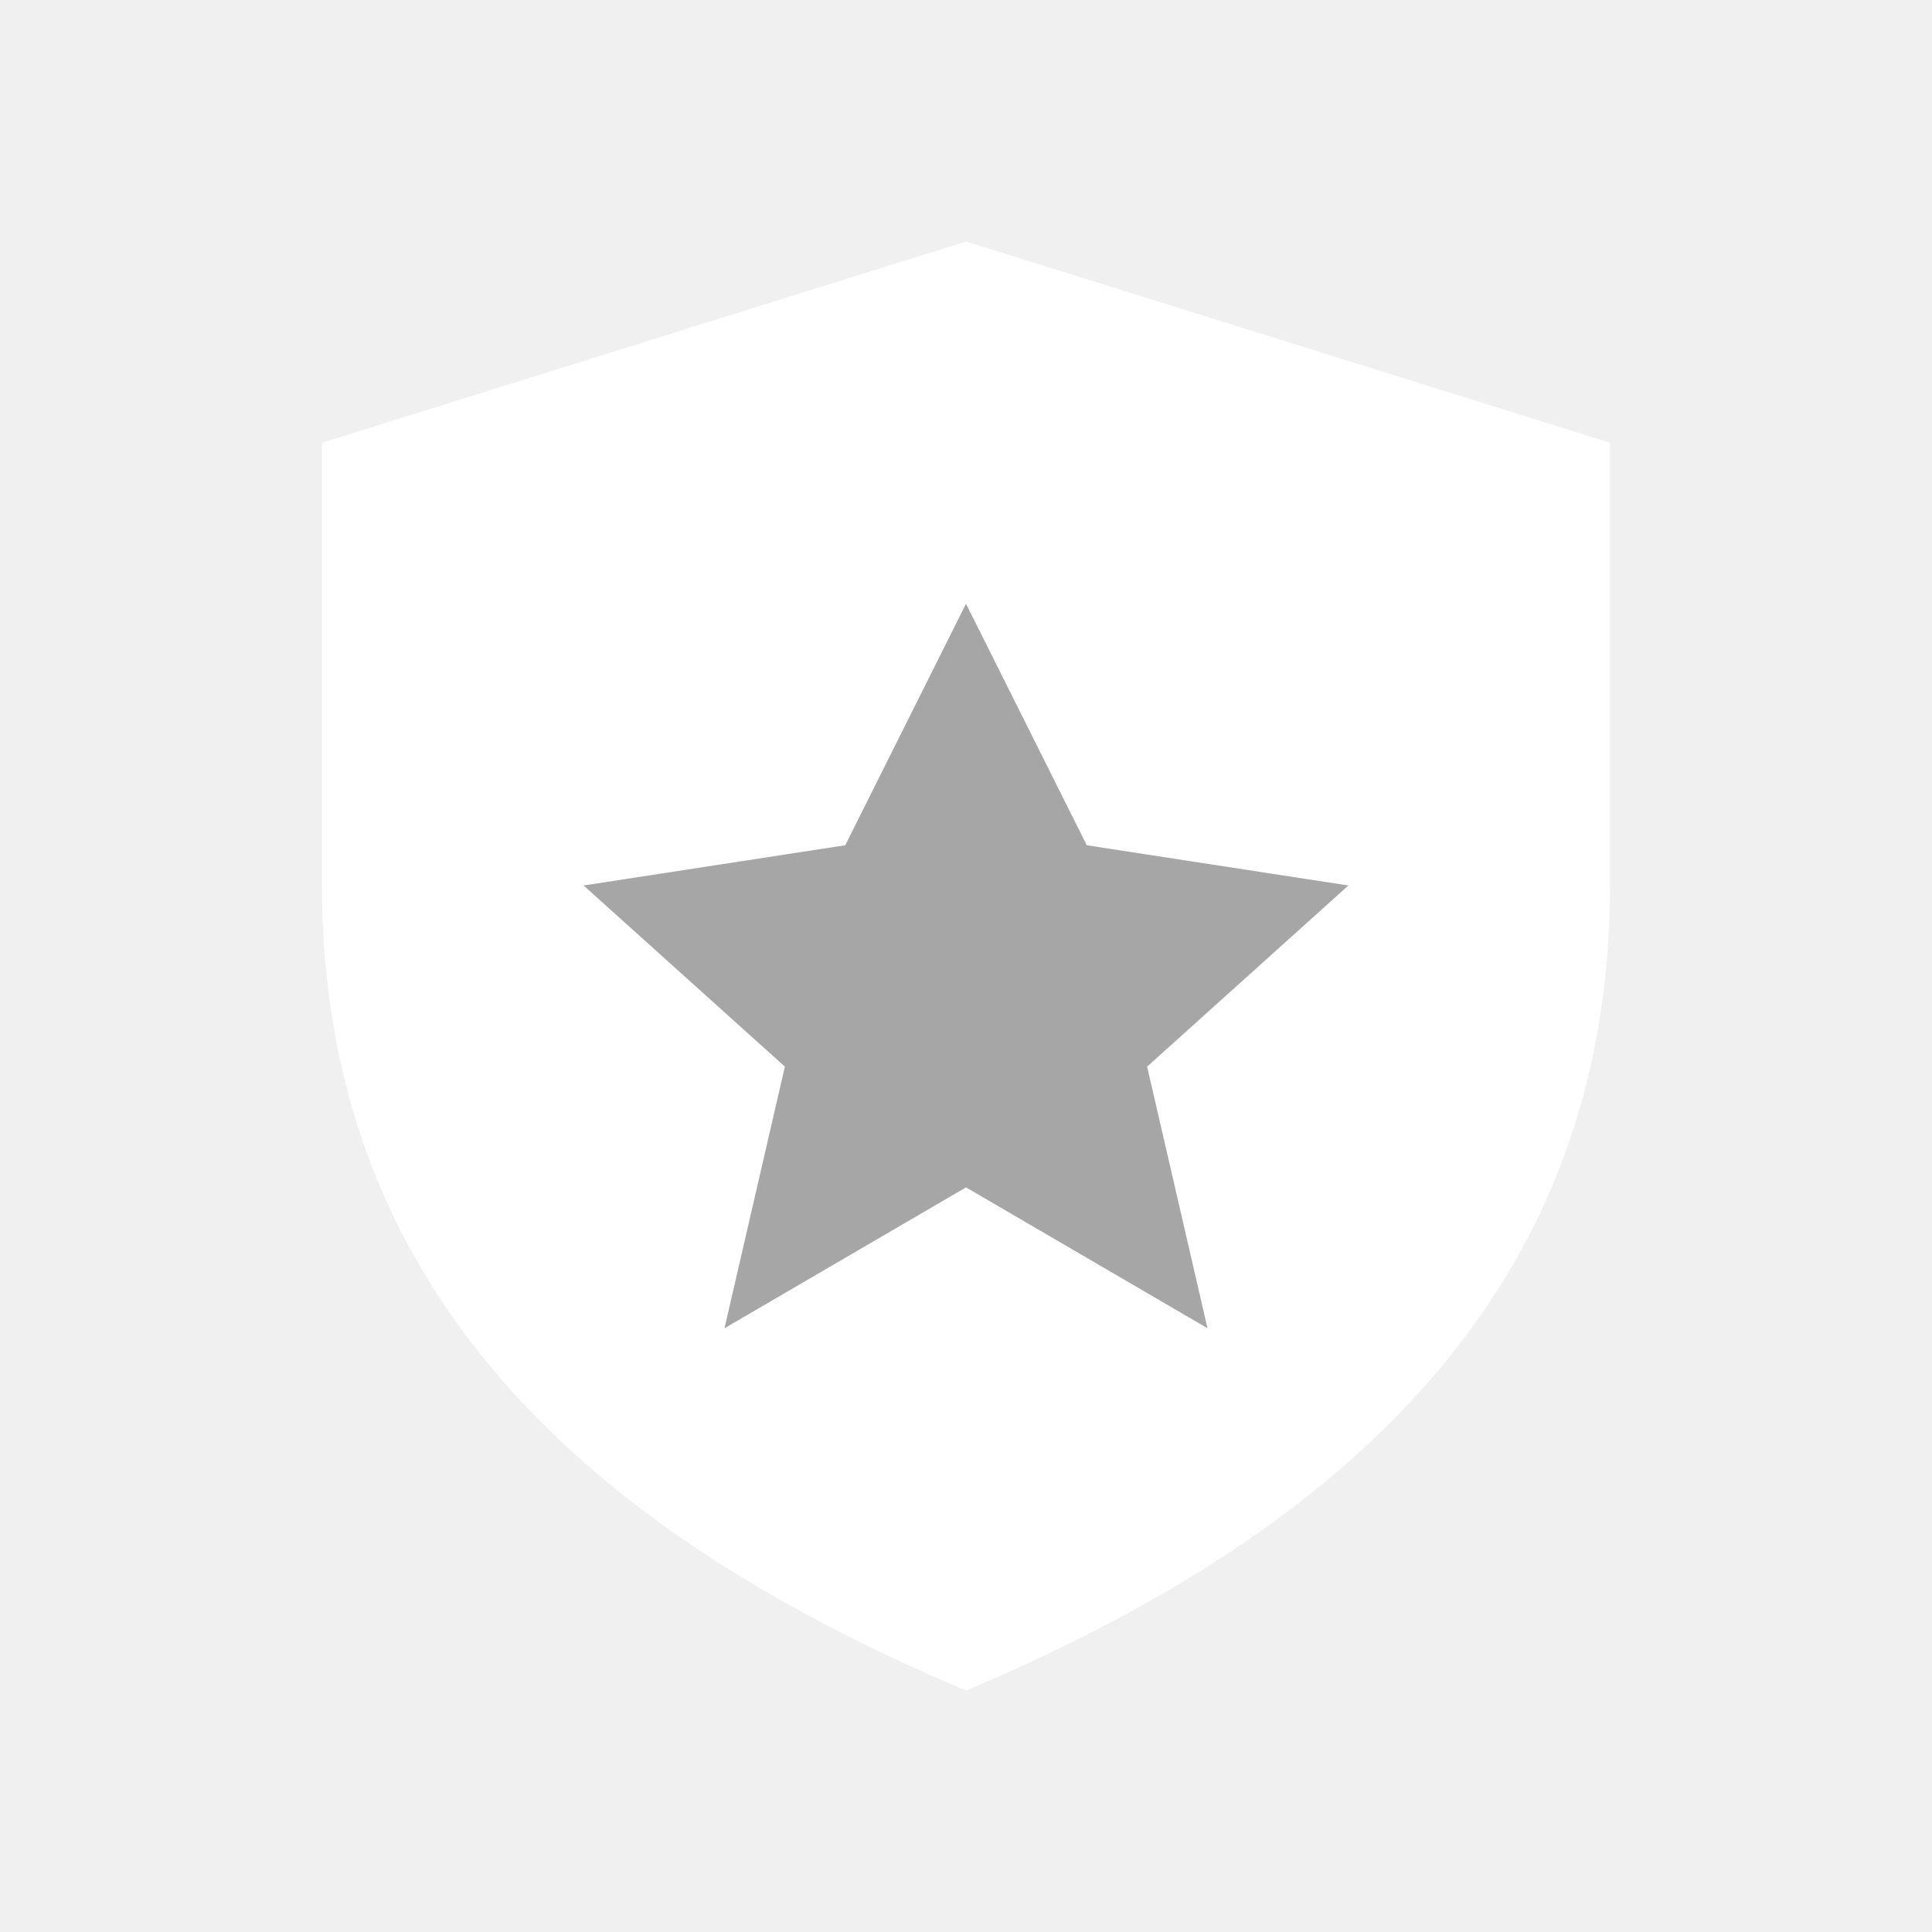
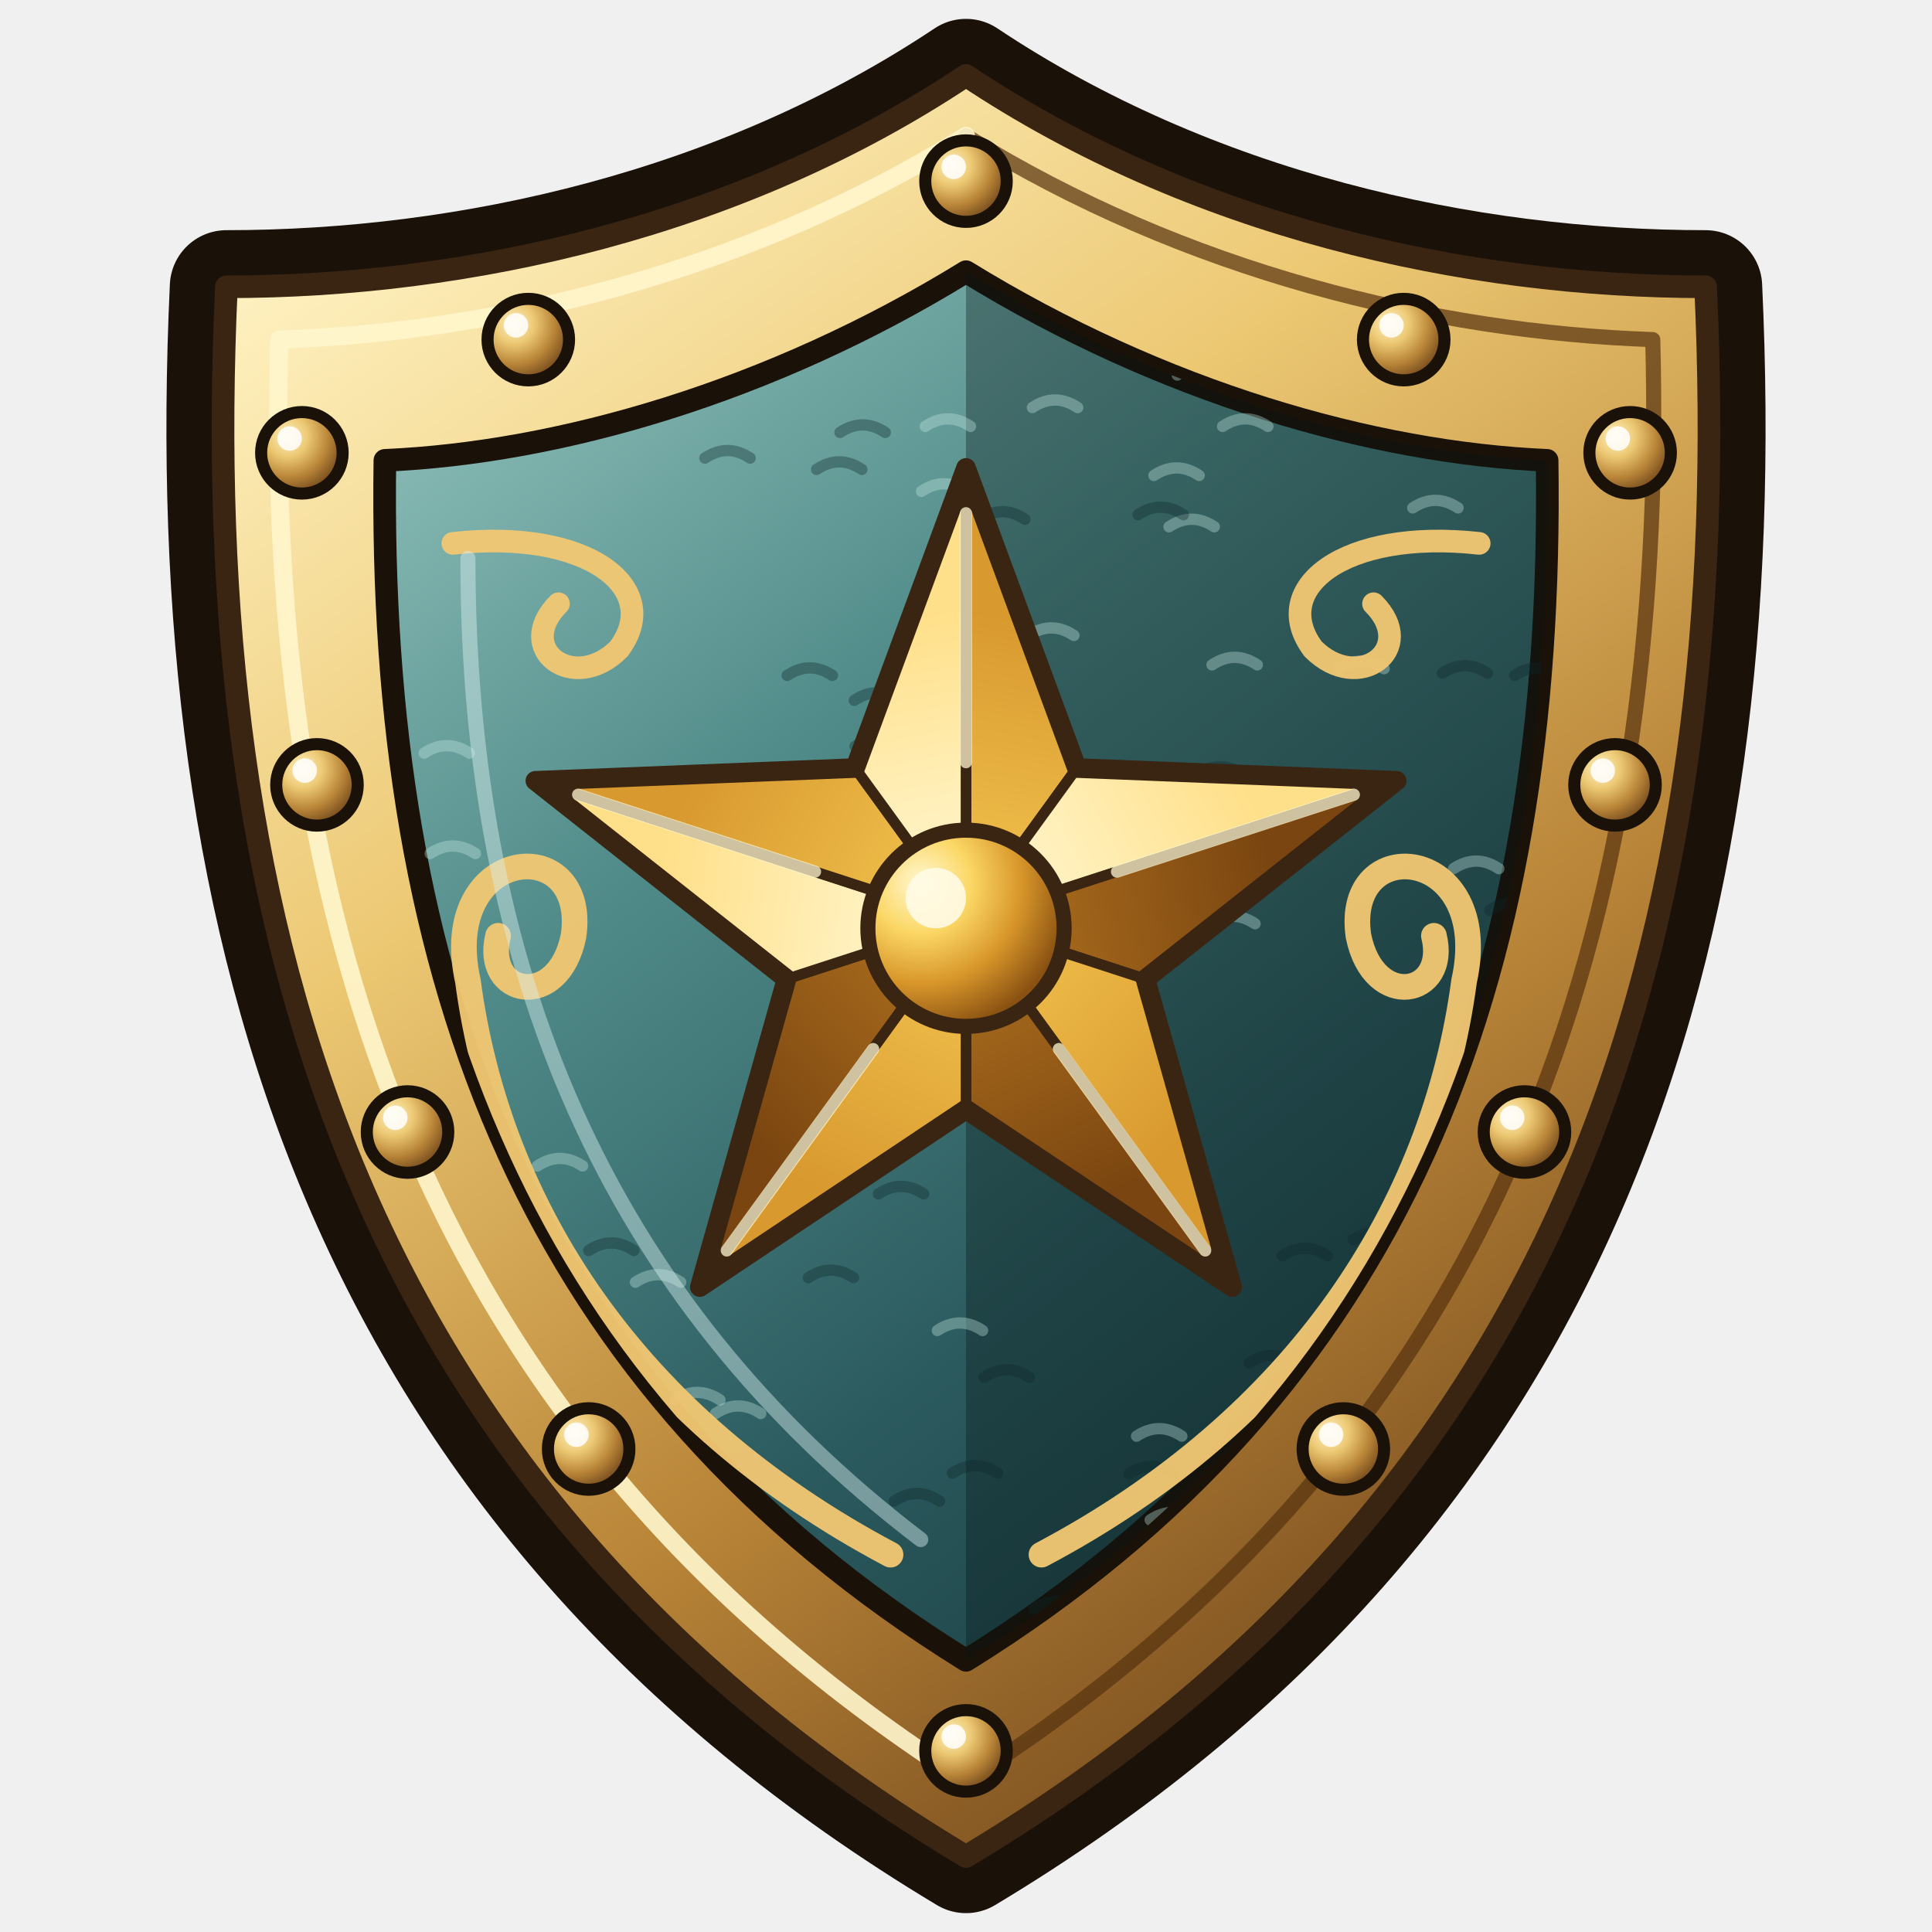
- <svg xmlns="http://www.w3.org/2000/svg" viewBox="0 0 96 96" width="96" height="96">
-   <g fill="#fff">
-     <path d="M48 12l32 10v22c0 20-13 32-32 40C29 76 16 64 16 44V22z" />
+ <svg xmlns="http://www.w3.org/2000/svg" viewBox="0 0 256 256" width="256" height="256">
+   <defs>
+     <linearGradient id="g1" gradientUnits="userSpaceOnUse" x1="50" y1="20" x2="200" y2="230">
+       <stop offset="0" stop-color="#fff3c4" />
+       <stop offset="0.333" stop-color="#ecc873" />
+       <stop offset="0.667" stop-color="#b98538" />
+       <stop offset="1" stop-color="#6d431a" />
+     </linearGradient>
+     <clipPath id="g2">
+       <path d="M128 36C154 52 182 60 205 61C206 130 186 184 128 220C70 184 50 130 51 61C74 60 102 52 128 36z" />
+     </clipPath>
+     <linearGradient id="g3" gradientUnits="userSpaceOnUse" x1="60" y1="40" x2="200" y2="220">
+       <stop offset="0" stop-color="#8fc0ba" />
+       <stop offset="0.333" stop-color="#4f8a88" />
+       <stop offset="0.667" stop-color="#2b5a5e" />
+       <stop offset="1" stop-color="#153539" />
+     </linearGradient>
+     <radialGradient id="g4" gradientUnits="userSpaceOnUse" cx="126.1" cy="21.84" r="8.1">
+       <stop offset="0" stop-color="#fff3c4" />
+       <stop offset="0.333" stop-color="#ecc873" />
+       <stop offset="0.667" stop-color="#b98538" />
+       <stop offset="1" stop-color="#6d431a" />
+     </radialGradient>
+     <radialGradient id="g5" gradientUnits="userSpaceOnUse" cx="68.11" cy="42.84" r="8.1">
+       <stop offset="0" stop-color="#fff3c4" />
+       <stop offset="0.333" stop-color="#ecc873" />
+       <stop offset="0.667" stop-color="#b98538" />
+       <stop offset="1" stop-color="#6d431a" />
+     </radialGradient>
+     <radialGradient id="g6" gradientUnits="userSpaceOnUse" cx="184.1" cy="42.84" r="8.1">
+       <stop offset="0" stop-color="#fff3c4" />
+       <stop offset="0.333" stop-color="#ecc873" />
+       <stop offset="0.667" stop-color="#b98538" />
+       <stop offset="1" stop-color="#6d431a" />
+     </radialGradient>
+     <radialGradient id="g7" gradientUnits="userSpaceOnUse" cx="38.11" cy="57.84" r="8.1">
+       <stop offset="0" stop-color="#fff3c4" />
+       <stop offset="0.333" stop-color="#ecc873" />
+       <stop offset="0.667" stop-color="#b98538" />
+       <stop offset="1" stop-color="#6d431a" />
+     </radialGradient>
+     <radialGradient id="g8" gradientUnits="userSpaceOnUse" cx="214.1" cy="57.84" r="8.1">
+       <stop offset="0" stop-color="#fff3c4" />
+       <stop offset="0.333" stop-color="#ecc873" />
+       <stop offset="0.667" stop-color="#b98538" />
+       <stop offset="1" stop-color="#6d431a" />
+     </radialGradient>
+     <radialGradient id="g9" gradientUnits="userSpaceOnUse" cx="40.11" cy="101.8" r="8.1">
+       <stop offset="0" stop-color="#fff3c4" />
+       <stop offset="0.333" stop-color="#ecc873" />
+       <stop offset="0.667" stop-color="#b98538" />
+       <stop offset="1" stop-color="#6d431a" />
+     </radialGradient>
+     <radialGradient id="g10" gradientUnits="userSpaceOnUse" cx="212.1" cy="101.8" r="8.1">
+       <stop offset="0" stop-color="#fff3c4" />
+       <stop offset="0.333" stop-color="#ecc873" />
+       <stop offset="0.667" stop-color="#b98538" />
+       <stop offset="1" stop-color="#6d431a" />
+     </radialGradient>
+     <radialGradient id="g11" gradientUnits="userSpaceOnUse" cx="52.11" cy="147.8" r="8.1">
+       <stop offset="0" stop-color="#fff3c4" />
+       <stop offset="0.333" stop-color="#ecc873" />
+       <stop offset="0.667" stop-color="#b98538" />
+       <stop offset="1" stop-color="#6d431a" />
+     </radialGradient>
+     <radialGradient id="g12" gradientUnits="userSpaceOnUse" cx="200.1" cy="147.8" r="8.1">
+       <stop offset="0" stop-color="#fff3c4" />
+       <stop offset="0.333" stop-color="#ecc873" />
+       <stop offset="0.667" stop-color="#b98538" />
+       <stop offset="1" stop-color="#6d431a" />
+     </radialGradient>
+     <radialGradient id="g13" gradientUnits="userSpaceOnUse" cx="76.11" cy="189.8" r="8.1">
+       <stop offset="0" stop-color="#fff3c4" />
+       <stop offset="0.333" stop-color="#ecc873" />
+       <stop offset="0.667" stop-color="#b98538" />
+       <stop offset="1" stop-color="#6d431a" />
+     </radialGradient>
+     <radialGradient id="g14" gradientUnits="userSpaceOnUse" cx="176.1" cy="189.8" r="8.1">
+       <stop offset="0" stop-color="#fff3c4" />
+       <stop offset="0.333" stop-color="#ecc873" />
+       <stop offset="0.667" stop-color="#b98538" />
+       <stop offset="1" stop-color="#6d431a" />
+     </radialGradient>
+     <radialGradient id="g15" gradientUnits="userSpaceOnUse" cx="126.1" cy="229.8" r="8.1">
+       <stop offset="0" stop-color="#fff3c4" />
+       <stop offset="0.333" stop-color="#ecc873" />
+       <stop offset="0.667" stop-color="#b98538" />
+       <stop offset="1" stop-color="#6d431a" />
+     </radialGradient>
+     <linearGradient id="g16" gradientUnits="userSpaceOnUse" x1="128" y1="122" x2="135.3" y2="81.89">
+       <stop offset="0" stop-color="#f4c650" />
+       <stop offset="1" stop-color="#d8992f" />
+     </linearGradient>
+     <linearGradient id="g17" gradientUnits="userSpaceOnUse" x1="128" y1="122" x2="163.9" y2="102.6">
+       <stop offset="0" stop-color="#fff9d8" />
+       <stop offset="1" stop-color="#ffe08a" />
+     </linearGradient>
+     <linearGradient id="g18" gradientUnits="userSpaceOnUse" x1="128" y1="122" x2="168.4" y2="116.6">
+       <stop offset="0" stop-color="#b37420" />
+       <stop offset="1" stop-color="#7a4510" />
+     </linearGradient>
+     <linearGradient id="g19" gradientUnits="userSpaceOnUse" x1="128" y1="122" x2="157.5" y2="150.1">
+       <stop offset="0" stop-color="#f4c650" />
+       <stop offset="1" stop-color="#d8992f" />
+     </linearGradient>
+     <linearGradient id="g20" gradientUnits="userSpaceOnUse" x1="128" y1="122" x2="145.6" y2="158.8">
+       <stop offset="0" stop-color="#b37420" />
+       <stop offset="1" stop-color="#7a4510" />
+     </linearGradient>
+     <linearGradient id="g21" gradientUnits="userSpaceOnUse" x1="128" y1="122" x2="110.4" y2="158.8">
+       <stop offset="0" stop-color="#f4c650" />
+       <stop offset="1" stop-color="#d8992f" />
+     </linearGradient>
+     <linearGradient id="g22" gradientUnits="userSpaceOnUse" x1="128" y1="122" x2="98.48" y2="150.1">
+       <stop offset="0" stop-color="#b37420" />
+       <stop offset="1" stop-color="#7a4510" />
+     </linearGradient>
+     <linearGradient id="g23" gradientUnits="userSpaceOnUse" x1="128" y1="122" x2="87.58" y2="116.6">
+       <stop offset="0" stop-color="#fff9d8" />
+       <stop offset="1" stop-color="#ffe08a" />
+     </linearGradient>
+     <linearGradient id="g24" gradientUnits="userSpaceOnUse" x1="128" y1="122" x2="92.12" y2="102.6">
+       <stop offset="0" stop-color="#f4c650" />
+       <stop offset="1" stop-color="#d8992f" />
+     </linearGradient>
+     <linearGradient id="g25" gradientUnits="userSpaceOnUse" x1="128" y1="122" x2="120.7" y2="81.89">
+       <stop offset="0" stop-color="#fff9d8" />
+       <stop offset="1" stop-color="#ffe08a" />
+     </linearGradient>
+     <radialGradient id="g26" gradientUnits="userSpaceOnUse" cx="122" cy="117" r="20">
+       <stop offset="0" stop-color="#fff8d2" />
+       <stop offset="0.333" stop-color="#fbd765" />
+       <stop offset="0.667" stop-color="#d8962a" />
+       <stop offset="1" stop-color="#8a5212" />
+     </radialGradient>
+   </defs>
+   <g>
+     <g transform="translate(0.00 0.00) scale(1.0)">
+       <g fill="#1a1109" stroke="#1a1109" stroke-linejoin="round" stroke-linecap="round">
+         <path d="M128 10C158 30 194 38 226 38C230 124 208 198 128 246C48 198 26 124 30 38C62 38 98 30 128 10z" stroke-width="15" />
+       </g>
+       <path d="M128 10C158 30 194 38 226 38C230 124 208 198 128 246C48 198 26 124 30 38C62 38 98 30 128 10z" fill="url(#g1)" stroke="#3a2412" stroke-width="3" stroke-linejoin="round" />
+       <path d="M128 18C157 36 190 44 219 45C221 122 200 190 128 236" fill="none" stroke="#57330f" stroke-width="2" stroke-linecap="round" stroke-linejoin="round" stroke-opacity="0.7" />
+       <path d="M128 18C99 36 66 44 37 45C35 122 56 190 128 236" fill="none" stroke="#fff6cc" stroke-width="2.4" stroke-linecap="round" stroke-linejoin="round" stroke-opacity="0.9" />
+       <path d="M128 36C154 52 182 60 205 61C206 130 186 184 128 220C70 184 50 130 51 61C74 60 102 52 128 36z" fill="url(#g3)" stroke="#1a1109" stroke-width="3" stroke-linejoin="round" />
+       <path d="M128 36C154 52 182 60 205 61C206 130 186 184 128 220z" fill="#061517" fill-opacity="0.34" />
+       <g clip-path="url(#g2)">
+         <path d="M61.7 53.0q3 -2 6 0" fill="none" stroke="#0c2528" stroke-width="1.5" stroke-linecap="round" stroke-linejoin="round" stroke-opacity="0.35" />
+       </g>
+       <g clip-path="url(#g2)">
+         <path d="M152.4 201.4q3 -2 6 0" fill="none" stroke="#c9ece6" stroke-width="1.5" stroke-linecap="round" stroke-linejoin="round" stroke-opacity="0.35" />
+       </g>
+       <g clip-path="url(#g2)">
+         <path d="M113.2 92.8q3 -2 6 0" fill="none" stroke="#0c2528" stroke-width="1.5" stroke-linecap="round" stroke-linejoin="round" stroke-opacity="0.35" />
+       </g>
+       <g clip-path="url(#g2)">
+         <path d="M131.8 145.3q3 -2 6 0" fill="none" stroke="#c9ece6" stroke-width="1.5" stroke-linecap="round" stroke-linejoin="round" stroke-opacity="0.35" />
+       </g>
+       <g clip-path="url(#g2)">
+         <path d="M51.7 159.5q3 -2 6 0" fill="none" stroke="#0c2528" stroke-width="1.5" stroke-linecap="round" stroke-linejoin="round" stroke-opacity="0.35" />
+       </g>
+       <g clip-path="url(#g2)">
+         <path d="M130.9 125.8q3 -2 6 0" fill="none" stroke="#c9ece6" stroke-width="1.5" stroke-linecap="round" stroke-linejoin="round" stroke-opacity="0.35" />
+       </g>
+       <g clip-path="url(#g2)">
+         <path d="M111.3 57.3q3 -2 6 0" fill="none" stroke="#0c2528" stroke-width="1.5" stroke-linecap="round" stroke-linejoin="round" stroke-opacity="0.35" />
+       </g>
+       <g clip-path="url(#g2)">
+         <path d="M192.6 115.1q3 -2 6 0" fill="none" stroke="#c9ece6" stroke-width="1.5" stroke-linecap="round" stroke-linejoin="round" stroke-opacity="0.35" />
+       </g>
+       <g clip-path="url(#g2)">
+         <path d="M108.2 62.2q3 -2 6 0" fill="none" stroke="#0c2528" stroke-width="1.5" stroke-linecap="round" stroke-linejoin="round" stroke-opacity="0.35" />
+       </g>
+       <g clip-path="url(#g2)">
+         <path d="M62.2 189.9q3 -2 6 0" fill="none" stroke="#c9ece6" stroke-width="1.5" stroke-linecap="round" stroke-linejoin="round" stroke-opacity="0.35" />
+       </g>
+       <g clip-path="url(#g2)">
+         <path d="M147.5 159.4q3 -2 6 0" fill="none" stroke="#0c2528" stroke-width="1.5" stroke-linecap="round" stroke-linejoin="round" stroke-opacity="0.35" />
+       </g>
+       <g clip-path="url(#g2)">
+         <path d="M154.9 69.8q3 -2 6 0" fill="none" stroke="#c9ece6" stroke-width="1.5" stroke-linecap="round" stroke-linejoin="round" stroke-opacity="0.35" />
+       </g>
+       <g clip-path="url(#g2)">
+         <path d="M54.1 200.3q3 -2 6 0" fill="none" stroke="#0c2528" stroke-width="1.5" stroke-linecap="round" stroke-linejoin="round" stroke-opacity="0.35" />
+       </g>
+       <g clip-path="url(#g2)">
+         <path d="M71.9 213.2q3 -2 6 0" fill="none" stroke="#c9ece6" stroke-width="1.5" stroke-linecap="round" stroke-linejoin="round" stroke-opacity="0.35" />
+       </g>
+       <g clip-path="url(#g2)">
+         <path d="M63.6 55.9q3 -2 6 0" fill="none" stroke="#0c2528" stroke-width="1.5" stroke-linecap="round" stroke-linejoin="round" stroke-opacity="0.35" />
+       </g>
+       <g clip-path="url(#g2)">
+         <path d="M136.3 84.2q3 -2 6 0" fill="none" stroke="#c9ece6" stroke-width="1.5" stroke-linecap="round" stroke-linejoin="round" stroke-opacity="0.35" />
+       </g>
+       <g clip-path="url(#g2)">
+         <path d="M117.7 144.6q3 -2 6 0" fill="none" stroke="#0c2528" stroke-width="1.5" stroke-linecap="round" stroke-linejoin="round" stroke-opacity="0.35" />
+       </g>
+       <g clip-path="url(#g2)">
+         <path d="M139.9 116.5q3 -2 6 0" fill="none" stroke="#c9ece6" stroke-width="1.5" stroke-linecap="round" stroke-linejoin="round" stroke-opacity="0.35" />
+       </g>
+       <g clip-path="url(#g2)">
+         <path d="M93.4 60.7q3 -2 6 0" fill="none" stroke="#0c2528" stroke-width="1.5" stroke-linecap="round" stroke-linejoin="round" stroke-opacity="0.35" />
+       </g>
+       <g clip-path="url(#g2)">
+         <path d="M56.2 99.8q3 -2 6 0" fill="none" stroke="#c9ece6" stroke-width="1.5" stroke-linecap="round" stroke-linejoin="round" stroke-opacity="0.35" />
+       </g>
+       <g clip-path="url(#g2)">
+         <path d="M129.8 68.8q3 -2 6 0" fill="none" stroke="#0c2528" stroke-width="1.5" stroke-linecap="round" stroke-linejoin="round" stroke-opacity="0.35" />
+       </g>
+       <g clip-path="url(#g2)">
+         <path d="M202.5 201.7q3 -2 6 0" fill="none" stroke="#c9ece6" stroke-width="1.5" stroke-linecap="round" stroke-linejoin="round" stroke-opacity="0.35" />
+       </g>
+       <g clip-path="url(#g2)">
+         <path d="M191.1 89.2q3 -2 6 0" fill="none" stroke="#0c2528" stroke-width="1.5" stroke-linecap="round" stroke-linejoin="round" stroke-opacity="0.35" />
+       </g>
+       <g clip-path="url(#g2)">
+         <path d="M160.6 88.1q3 -2 6 0" fill="none" stroke="#c9ece6" stroke-width="1.5" stroke-linecap="round" stroke-linejoin="round" stroke-opacity="0.35" />
+       </g>
+       <g clip-path="url(#g2)">
+         <path d="M130.4 182.5q3 -2 6 0" fill="none" stroke="#0c2528" stroke-width="1.5" stroke-linecap="round" stroke-linejoin="round" stroke-opacity="0.35" />
+       </g>
+       <g clip-path="url(#g2)">
+         <path d="M152.9 63.0q3 -2 6 0" fill="none" stroke="#c9ece6" stroke-width="1.5" stroke-linecap="round" stroke-linejoin="round" stroke-opacity="0.35" />
+       </g>
+       <g clip-path="url(#g2)">
+         <path d="M88.2 195.8q3 -2 6 0" fill="none" stroke="#0c2528" stroke-width="1.5" stroke-linecap="round" stroke-linejoin="round" stroke-opacity="0.35" />
+       </g>
+       <g clip-path="url(#g2)">
+         <path d="M94.8 187.3q3 -2 6 0" fill="none" stroke="#c9ece6" stroke-width="1.5" stroke-linecap="round" stroke-linejoin="round" stroke-opacity="0.35" />
+       </g>
+       <g clip-path="url(#g2)">
+         <path d="M157.2 218.7q3 -2 6 0" fill="none" stroke="#0c2528" stroke-width="1.5" stroke-linecap="round" stroke-linejoin="round" stroke-opacity="0.35" />
+       </g>
+       <g clip-path="url(#g2)">
+         <path d="M162.0 56.5q3 -2 6 0" fill="none" stroke="#c9ece6" stroke-width="1.5" stroke-linecap="round" stroke-linejoin="round" stroke-opacity="0.35" />
+       </g>
+       <g clip-path="url(#g2)">
+         <path d="M135.0 142.2q3 -2 6 0" fill="none" stroke="#0c2528" stroke-width="1.5" stroke-linecap="round" stroke-linejoin="round" stroke-opacity="0.35" />
+       </g>
+       <g clip-path="url(#g2)">
+         <path d="M204.1 117.9q3 -2 6 0" fill="none" stroke="#c9ece6" stroke-width="1.5" stroke-linecap="round" stroke-linejoin="round" stroke-opacity="0.35" />
+       </g>
+       <g clip-path="url(#g2)">
+         <path d="M62.6 198.0q3 -2 6 0" fill="none" stroke="#0c2528" stroke-width="1.5" stroke-linecap="round" stroke-linejoin="round" stroke-opacity="0.35" />
+       </g>
+       <g clip-path="url(#g2)">
+         <path d="M136.8 54.0q3 -2 6 0" fill="none" stroke="#c9ece6" stroke-width="1.5" stroke-linecap="round" stroke-linejoin="round" stroke-opacity="0.35" />
+       </g>
+       <g clip-path="url(#g2)">
+         <path d="M118.5 198.9q3 -2 6 0" fill="none" stroke="#0c2528" stroke-width="1.5" stroke-linecap="round" stroke-linejoin="round" stroke-opacity="0.35" />
+       </g>
+       <g clip-path="url(#g2)">
+         <path d="M122.1 65.1q3 -2 6 0" fill="none" stroke="#c9ece6" stroke-width="1.5" stroke-linecap="round" stroke-linejoin="round" stroke-opacity="0.35" />
+       </g>
+       <g clip-path="url(#g2)">
+         <path d="M153.9 47.9q3 -2 6 0" fill="none" stroke="#0c2528" stroke-width="1.5" stroke-linecap="round" stroke-linejoin="round" stroke-opacity="0.35" />
+       </g>
+       <g clip-path="url(#g2)">
+         <path d="M201.5 157.5q3 -2 6 0" fill="none" stroke="#c9ece6" stroke-width="1.5" stroke-linecap="round" stroke-linejoin="round" stroke-opacity="0.35" />
+       </g>
+       <g clip-path="url(#g2)">
+         <path d="M78.0 165.7q3 -2 6 0" fill="none" stroke="#0c2528" stroke-width="1.5" stroke-linecap="round" stroke-linejoin="round" stroke-opacity="0.35" />
+       </g>
+       <g clip-path="url(#g2)">
+         <path d="M156.0 49.7q3 -2 6 0" fill="none" stroke="#c9ece6" stroke-width="1.5" stroke-linecap="round" stroke-linejoin="round" stroke-opacity="0.35" />
+       </g>
+       <g clip-path="url(#g2)">
+         <path d="M52.2 194.8q3 -2 6 0" fill="none" stroke="#0c2528" stroke-width="1.5" stroke-linecap="round" stroke-linejoin="round" stroke-opacity="0.35" />
+       </g>
+       <g clip-path="url(#g2)">
+         <path d="M83.5 111.9q3 -2 6 0" fill="none" stroke="#c9ece6" stroke-width="1.5" stroke-linecap="round" stroke-linejoin="round" stroke-opacity="0.35" />
+       </g>
+       <g clip-path="url(#g2)">
+         <path d="M150.8 68.2q3 -2 6 0" fill="none" stroke="#0c2528" stroke-width="1.5" stroke-linecap="round" stroke-linejoin="round" stroke-opacity="0.35" />
+       </g>
+       <g clip-path="url(#g2)">
+         <path d="M160.3 122.4q3 -2 6 0" fill="none" stroke="#c9ece6" stroke-width="1.5" stroke-linecap="round" stroke-linejoin="round" stroke-opacity="0.35" />
+       </g>
+       <g clip-path="url(#g2)">
+         <path d="M104.3 89.5q3 -2 6 0" fill="none" stroke="#0c2528" stroke-width="1.5" stroke-linecap="round" stroke-linejoin="round" stroke-opacity="0.35" />
+       </g>
+       <g clip-path="url(#g2)">
+         <path d="M200.8 132.8q3 -2 6 0" fill="none" stroke="#c9ece6" stroke-width="1.5" stroke-linecap="round" stroke-linejoin="round" stroke-opacity="0.35" />
+       </g>
+       <g clip-path="url(#g2)">
+         <path d="M116.4 158.2q3 -2 6 0" fill="none" stroke="#0c2528" stroke-width="1.5" stroke-linecap="round" stroke-linejoin="round" stroke-opacity="0.35" />
+       </g>
+       <g clip-path="url(#g2)">
+         <path d="M202.7 130.1q3 -2 6 0" fill="none" stroke="#c9ece6" stroke-width="1.5" stroke-linecap="round" stroke-linejoin="round" stroke-opacity="0.35" />
+       </g>
+       <g clip-path="url(#g2)">
+         <path d="M158.1 44.2q3 -2 6 0" fill="none" stroke="#0c2528" stroke-width="1.5" stroke-linecap="round" stroke-linejoin="round" stroke-opacity="0.35" />
+       </g>
+       <g clip-path="url(#g2)">
+         <path d="M74.8 216.7q3 -2 6 0" fill="none" stroke="#c9ece6" stroke-width="1.5" stroke-linecap="round" stroke-linejoin="round" stroke-opacity="0.35" />
+       </g>
+       <g clip-path="url(#g2)">
+         <path d="M107.1 169.3q3 -2 6 0" fill="none" stroke="#0c2528" stroke-width="1.5" stroke-linecap="round" stroke-linejoin="round" stroke-opacity="0.35" />
+       </g>
+       <g clip-path="url(#g2)">
+         <path d="M106.4 144.9q3 -2 6 0" fill="none" stroke="#c9ece6" stroke-width="1.5" stroke-linecap="round" stroke-linejoin="round" stroke-opacity="0.35" />
+       </g>
+       <g clip-path="url(#g2)">
+         <path d="M149.6 195.3q3 -2 6 0" fill="none" stroke="#0c2528" stroke-width="1.5" stroke-linecap="round" stroke-linejoin="round" stroke-opacity="0.35" />
+       </g>
+       <g clip-path="url(#g2)">
+         <path d="M71.2 154.5q3 -2 6 0" fill="none" stroke="#c9ece6" stroke-width="1.5" stroke-linecap="round" stroke-linejoin="round" stroke-opacity="0.35" />
+       </g>
+       <g clip-path="url(#g2)">
+         <path d="M113.3 98.9q3 -2 6 0" fill="none" stroke="#0c2528" stroke-width="1.5" stroke-linecap="round" stroke-linejoin="round" stroke-opacity="0.35" />
+       </g>
+       <g clip-path="url(#g2)">
+         <path d="M88.3 210.4q3 -2 6 0" fill="none" stroke="#c9ece6" stroke-width="1.5" stroke-linecap="round" stroke-linejoin="round" stroke-opacity="0.35" />
+       </g>
+       <g clip-path="url(#g2)">
+         <path d="M158.6 102.6q3 -2 6 0" fill="none" stroke="#0c2528" stroke-width="1.5" stroke-linecap="round" stroke-linejoin="round" stroke-opacity="0.35" />
+       </g>
+       <g clip-path="url(#g2)">
+         <path d="M198.6 161.4q3 -2 6 0" fill="none" stroke="#c9ece6" stroke-width="1.5" stroke-linecap="round" stroke-linejoin="round" stroke-opacity="0.35" />
+       </g>
+       <g clip-path="url(#g2)">
+         <path d="M185.1 56.6q3 -2 6 0" fill="none" stroke="#0c2528" stroke-width="1.5" stroke-linecap="round" stroke-linejoin="round" stroke-opacity="0.35" />
+       </g>
+       <g clip-path="url(#g2)">
+         <path d="M150.6 190.3q3 -2 6 0" fill="none" stroke="#c9ece6" stroke-width="1.5" stroke-linecap="round" stroke-linejoin="round" stroke-opacity="0.35" />
+       </g>
+       <g clip-path="url(#g2)">
+         <path d="M200.7 89.5q3 -2 6 0" fill="none" stroke="#0c2528" stroke-width="1.5" stroke-linecap="round" stroke-linejoin="round" stroke-opacity="0.35" />
+       </g>
+       <g clip-path="url(#g2)">
+         <path d="M128.7 96.8q3 -2 6 0" fill="none" stroke="#c9ece6" stroke-width="1.5" stroke-linecap="round" stroke-linejoin="round" stroke-opacity="0.35" />
+       </g>
+       <g clip-path="url(#g2)">
+         <path d="M169.9 166.4q3 -2 6 0" fill="none" stroke="#0c2528" stroke-width="1.5" stroke-linecap="round" stroke-linejoin="round" stroke-opacity="0.35" />
+       </g>
+       <g clip-path="url(#g2)">
+         <path d="M69.4 219.3q3 -2 6 0" fill="none" stroke="#c9ece6" stroke-width="1.5" stroke-linecap="round" stroke-linejoin="round" stroke-opacity="0.35" />
+       </g>
+       <g clip-path="url(#g2)">
+         <path d="M197.4 120.6q3 -2 6 0" fill="none" stroke="#0c2528" stroke-width="1.5" stroke-linecap="round" stroke-linejoin="round" stroke-opacity="0.35" />
+       </g>
+       <g clip-path="url(#g2)">
+         <path d="M122.6 56.5q3 -2 6 0" fill="none" stroke="#c9ece6" stroke-width="1.5" stroke-linecap="round" stroke-linejoin="round" stroke-opacity="0.35" />
+       </g>
+       <g clip-path="url(#g2)">
+         <path d="M163.4 189.0q3 -2 6 0" fill="none" stroke="#0c2528" stroke-width="1.5" stroke-linecap="round" stroke-linejoin="round" stroke-opacity="0.35" />
+       </g>
+       <g clip-path="url(#g2)">
+         <path d="M84.2 169.9q3 -2 6 0" fill="none" stroke="#c9ece6" stroke-width="1.5" stroke-linecap="round" stroke-linejoin="round" stroke-opacity="0.35" />
+       </g>
+       <g clip-path="url(#g2)">
+         <path d="M126.2 195.2q3 -2 6 0" fill="none" stroke="#0c2528" stroke-width="1.5" stroke-linecap="round" stroke-linejoin="round" stroke-opacity="0.35" />
+       </g>
+       <g clip-path="url(#g2)">
+         <path d="M89.4 185.5q3 -2 6 0" fill="none" stroke="#c9ece6" stroke-width="1.5" stroke-linecap="round" stroke-linejoin="round" stroke-opacity="0.35" />
+       </g>
+       <g clip-path="url(#g2)">
+         <path d="M129.6 132.3q3 -2 6 0" fill="none" stroke="#0c2528" stroke-width="1.5" stroke-linecap="round" stroke-linejoin="round" stroke-opacity="0.35" />
+       </g>
+       <g clip-path="url(#g2)">
+         <path d="M124.2 176.3q3 -2 6 0" fill="none" stroke="#c9ece6" stroke-width="1.5" stroke-linecap="round" stroke-linejoin="round" stroke-opacity="0.35" />
+       </g>
+       <g clip-path="url(#g2)">
+         <path d="M179.3 164.3q3 -2 6 0" fill="none" stroke="#0c2528" stroke-width="1.5" stroke-linecap="round" stroke-linejoin="round" stroke-opacity="0.35" />
+       </g>
+       <g clip-path="url(#g2)">
+         <path d="M57.0 113.1q3 -2 6 0" fill="none" stroke="#c9ece6" stroke-width="1.5" stroke-linecap="round" stroke-linejoin="round" stroke-opacity="0.35" />
+       </g>
+       <g clip-path="url(#g2)">
+         <path d="M165.5 180.6q3 -2 6 0" fill="none" stroke="#0c2528" stroke-width="1.5" stroke-linecap="round" stroke-linejoin="round" stroke-opacity="0.35" />
+       </g>
+       <g clip-path="url(#g2)">
+         <path d="M177.4 88.6q3 -2 6 0" fill="none" stroke="#c9ece6" stroke-width="1.5" stroke-linecap="round" stroke-linejoin="round" stroke-opacity="0.35" />
+       </g>
+       <g clip-path="url(#g2)">
+         <path d="M137.0 213.2q3 -2 6 0" fill="none" stroke="#0c2528" stroke-width="1.5" stroke-linecap="round" stroke-linejoin="round" stroke-opacity="0.35" />
+       </g>
+       <g clip-path="url(#g2)">
+         <path d="M187.2 67.3q3 -2 6 0" fill="none" stroke="#c9ece6" stroke-width="1.5" stroke-linecap="round" stroke-linejoin="round" stroke-opacity="0.35" />
+       </g>
+       <g clip-path="url(#g2)">
+         <path d="M198.1 176.0q3 -2 6 0" fill="none" stroke="#0c2528" stroke-width="1.5" stroke-linecap="round" stroke-linejoin="round" stroke-opacity="0.35" />
+       </g>
+       <g clip-path="url(#g2)">
+         <path d="M181.1 173.0q3 -2 6 0" fill="none" stroke="#c9ece6" stroke-width="1.5" stroke-linecap="round" stroke-linejoin="round" stroke-opacity="0.35" />
+       </g>
+       <g clip-path="url(#g2)">
+         <path d="M118 206C84 188 66 160 62 130C58 112 78 110 76 124C74 134 64 132 66 124" fill="none" stroke="#f2c873" stroke-width="3.4" stroke-linecap="round" stroke-linejoin="round" stroke-opacity="0.95" />
+       </g>
+       <g clip-path="url(#g2)">
+         <path d="M60 72C78 70 88 78 82 86C76 92 68 86 74 80" fill="none" stroke="#f2c873" stroke-width="3" stroke-linecap="round" stroke-linejoin="round" stroke-opacity="0.95" />
+       </g>
+       <g clip-path="url(#g2)">
+         <path d="M138 206C172 188 190 160 194 130C198 112 178 110 180 124C182 134 192 132 190 124" fill="none" stroke="#f2c873" stroke-width="3.4" stroke-linecap="round" stroke-linejoin="round" stroke-opacity="0.95" />
+       </g>
+       <g clip-path="url(#g2)">
+         <path d="M196 72C178 70 168 78 174 86C180 92 188 86 182 80" fill="none" stroke="#f2c873" stroke-width="3" stroke-linecap="round" stroke-linejoin="round" stroke-opacity="0.95" />
+       </g>
+       <path d="M62 74C62 128 80 172 122 204" fill="none" stroke="#d9f1f0" stroke-width="2" stroke-linecap="round" stroke-linejoin="round" stroke-opacity="0.45" />
+       <path d="M122.60 24.00a5.40 5.40 0 1 0 10.80 0a5.40 5.40 0 1 0 -10.80 0z" fill="url(#g4)" stroke="#1a1109" stroke-width="1.6" stroke-linejoin="round" />
+       <path d="M124.76 22.11a1.62 1.62 0 1 0 3.24 0a1.62 1.62 0 1 0 -3.24 0z" fill="#fff" fill-opacity="0.85" />
+       <path d="M64.60 45.00a5.40 5.40 0 1 0 10.80 0a5.40 5.40 0 1 0 -10.80 0z" fill="url(#g5)" stroke="#1a1109" stroke-width="1.6" stroke-linejoin="round" />
+       <path d="M66.76 43.11a1.62 1.62 0 1 0 3.24 0a1.62 1.62 0 1 0 -3.24 0z" fill="#fff" fill-opacity="0.85" />
+       <path d="M180.60 45.00a5.40 5.40 0 1 0 10.80 0a5.40 5.40 0 1 0 -10.80 0z" fill="url(#g6)" stroke="#1a1109" stroke-width="1.6" stroke-linejoin="round" />
+       <path d="M182.76 43.11a1.62 1.62 0 1 0 3.24 0a1.62 1.62 0 1 0 -3.24 0z" fill="#fff" fill-opacity="0.85" />
+       <path d="M34.60 60.00a5.40 5.40 0 1 0 10.80 0a5.40 5.40 0 1 0 -10.80 0z" fill="url(#g7)" stroke="#1a1109" stroke-width="1.6" stroke-linejoin="round" />
+       <path d="M36.76 58.11a1.62 1.62 0 1 0 3.24 0a1.62 1.62 0 1 0 -3.24 0z" fill="#fff" fill-opacity="0.85" />
+       <path d="M210.60 60.00a5.40 5.40 0 1 0 10.80 0a5.40 5.40 0 1 0 -10.80 0z" fill="url(#g8)" stroke="#1a1109" stroke-width="1.6" stroke-linejoin="round" />
+       <path d="M212.76 58.11a1.62 1.62 0 1 0 3.24 0a1.62 1.62 0 1 0 -3.24 0z" fill="#fff" fill-opacity="0.85" />
+       <path d="M36.60 104.00a5.40 5.40 0 1 0 10.80 0a5.40 5.40 0 1 0 -10.80 0z" fill="url(#g9)" stroke="#1a1109" stroke-width="1.6" stroke-linejoin="round" />
+       <path d="M38.76 102.11a1.62 1.62 0 1 0 3.24 0a1.62 1.62 0 1 0 -3.24 0z" fill="#fff" fill-opacity="0.85" />
+       <path d="M208.60 104.00a5.40 5.40 0 1 0 10.80 0a5.40 5.40 0 1 0 -10.80 0z" fill="url(#g10)" stroke="#1a1109" stroke-width="1.6" stroke-linejoin="round" />
+       <path d="M210.76 102.11a1.62 1.62 0 1 0 3.24 0a1.62 1.62 0 1 0 -3.24 0z" fill="#fff" fill-opacity="0.85" />
+       <path d="M48.60 150.00a5.40 5.40 0 1 0 10.80 0a5.40 5.40 0 1 0 -10.80 0z" fill="url(#g11)" stroke="#1a1109" stroke-width="1.6" stroke-linejoin="round" />
+       <path d="M50.76 148.11a1.62 1.62 0 1 0 3.24 0a1.62 1.62 0 1 0 -3.24 0z" fill="#fff" fill-opacity="0.85" />
+       <path d="M196.60 150.00a5.40 5.40 0 1 0 10.80 0a5.40 5.40 0 1 0 -10.80 0z" fill="url(#g12)" stroke="#1a1109" stroke-width="1.6" stroke-linejoin="round" />
+       <path d="M198.76 148.11a1.62 1.62 0 1 0 3.24 0a1.62 1.62 0 1 0 -3.24 0z" fill="#fff" fill-opacity="0.85" />
+       <path d="M72.60 192.00a5.40 5.40 0 1 0 10.80 0a5.40 5.40 0 1 0 -10.80 0z" fill="url(#g13)" stroke="#1a1109" stroke-width="1.6" stroke-linejoin="round" />
+       <path d="M74.76 190.11a1.62 1.62 0 1 0 3.24 0a1.62 1.62 0 1 0 -3.24 0z" fill="#fff" fill-opacity="0.85" />
+       <path d="M172.60 192.00a5.40 5.40 0 1 0 10.80 0a5.40 5.40 0 1 0 -10.80 0z" fill="url(#g14)" stroke="#1a1109" stroke-width="1.6" stroke-linejoin="round" />
+       <path d="M174.76 190.11a1.62 1.62 0 1 0 3.24 0a1.62 1.62 0 1 0 -3.24 0z" fill="#fff" fill-opacity="0.85" />
+       <path d="M122.60 232.00a5.40 5.40 0 1 0 10.80 0a5.40 5.40 0 1 0 -10.80 0z" fill="url(#g15)" stroke="#1a1109" stroke-width="1.6" stroke-linejoin="round" />
+       <path d="M124.76 230.11a1.62 1.62 0 1 0 3.24 0a1.62 1.62 0 1 0 -3.24 0z" fill="#fff" fill-opacity="0.85" />
+       <path d="M128.00 122.00L128.00 62.00L142.69 101.77z" fill="url(#g16)" stroke="#3a2412" stroke-width="1.4" stroke-linejoin="round" />
+       <path d="M128.00 122.00L142.69 101.77L185.06 103.46z" fill="url(#g17)" stroke="#3a2412" stroke-width="1.4" stroke-linejoin="round" />
+       <path d="M128.00 122.00L185.06 103.46L151.78 129.73z" fill="url(#g18)" stroke="#3a2412" stroke-width="1.4" stroke-linejoin="round" />
+       <path d="M128.00 122.00L151.78 129.73L163.27 170.54z" fill="url(#g19)" stroke="#3a2412" stroke-width="1.4" stroke-linejoin="round" />
+       <path d="M128.00 122.00L163.27 170.54L128.00 147.00z" fill="url(#g20)" stroke="#3a2412" stroke-width="1.4" stroke-linejoin="round" />
+       <path d="M128.00 122.00L128.00 147.00L92.73 170.54z" fill="url(#g21)" stroke="#3a2412" stroke-width="1.4" stroke-linejoin="round" />
+       <path d="M128.00 122.00L92.73 170.54L104.22 129.73z" fill="url(#g22)" stroke="#3a2412" stroke-width="1.4" stroke-linejoin="round" />
+       <path d="M128.00 122.00L104.22 129.73L70.94 103.46z" fill="url(#g23)" stroke="#3a2412" stroke-width="1.4" stroke-linejoin="round" />
+       <path d="M128.00 122.00L70.94 103.46L113.31 101.77z" fill="url(#g24)" stroke="#3a2412" stroke-width="1.4" stroke-linejoin="round" />
+       <path d="M128.00 122.00L113.31 101.77L128.00 62.00z" fill="url(#g25)" stroke="#3a2412" stroke-width="1.4" stroke-linejoin="round" />
+       <path d="M128.00 62.00L142.69 101.77L185.06 103.46L151.78 129.73L163.27 170.54L128.00 147.00L92.73 170.54L104.22 129.73L70.94 103.46L113.31 101.77z" fill="none" stroke="#3a2412" stroke-width="2.6" stroke-linecap="round" stroke-linejoin="round" />
+       <path d="M128.0 101.0L128.0 68.0" fill="none" stroke="#fff6cf" stroke-width="1.6" stroke-linecap="round" stroke-linejoin="round" stroke-opacity="0.75" />
+       <path d="M148.0 115.5L179.4 105.3" fill="none" stroke="#fff6cf" stroke-width="1.6" stroke-linecap="round" stroke-linejoin="round" stroke-opacity="0.75" />
+       <path d="M140.3 139.0L159.7 165.7" fill="none" stroke="#fff6cf" stroke-width="1.6" stroke-linecap="round" stroke-linejoin="round" stroke-opacity="0.75" />
+       <path d="M115.7 139.0L96.3 165.7" fill="none" stroke="#fff6cf" stroke-width="1.6" stroke-linecap="round" stroke-linejoin="round" stroke-opacity="0.75" />
+       <path d="M108.0 115.5L76.6 105.3" fill="none" stroke="#fff6cf" stroke-width="1.6" stroke-linecap="round" stroke-linejoin="round" stroke-opacity="0.75" />
+       <path d="M115.00 123.00a13.00 13.00 0 1 0 26.00 0a13.00 13.00 0 1 0 -26.00 0z" fill="url(#g26)" stroke="#3a2412" stroke-width="2" stroke-linejoin="round" />
+       <path d="M120.00 119.00a4.00 4.00 0 1 0 8.00 0a4.00 4.00 0 1 0 -8.00 0z" fill="#fffbe6" fill-opacity="0.9" />
+     </g>
  </g>
-   <path d="M48 30l6 12 13 2-10 9 3 13-12-7-12 7 3-13-10-9 13-2z" fill="#000" fill-opacity=".35" />
</svg>
